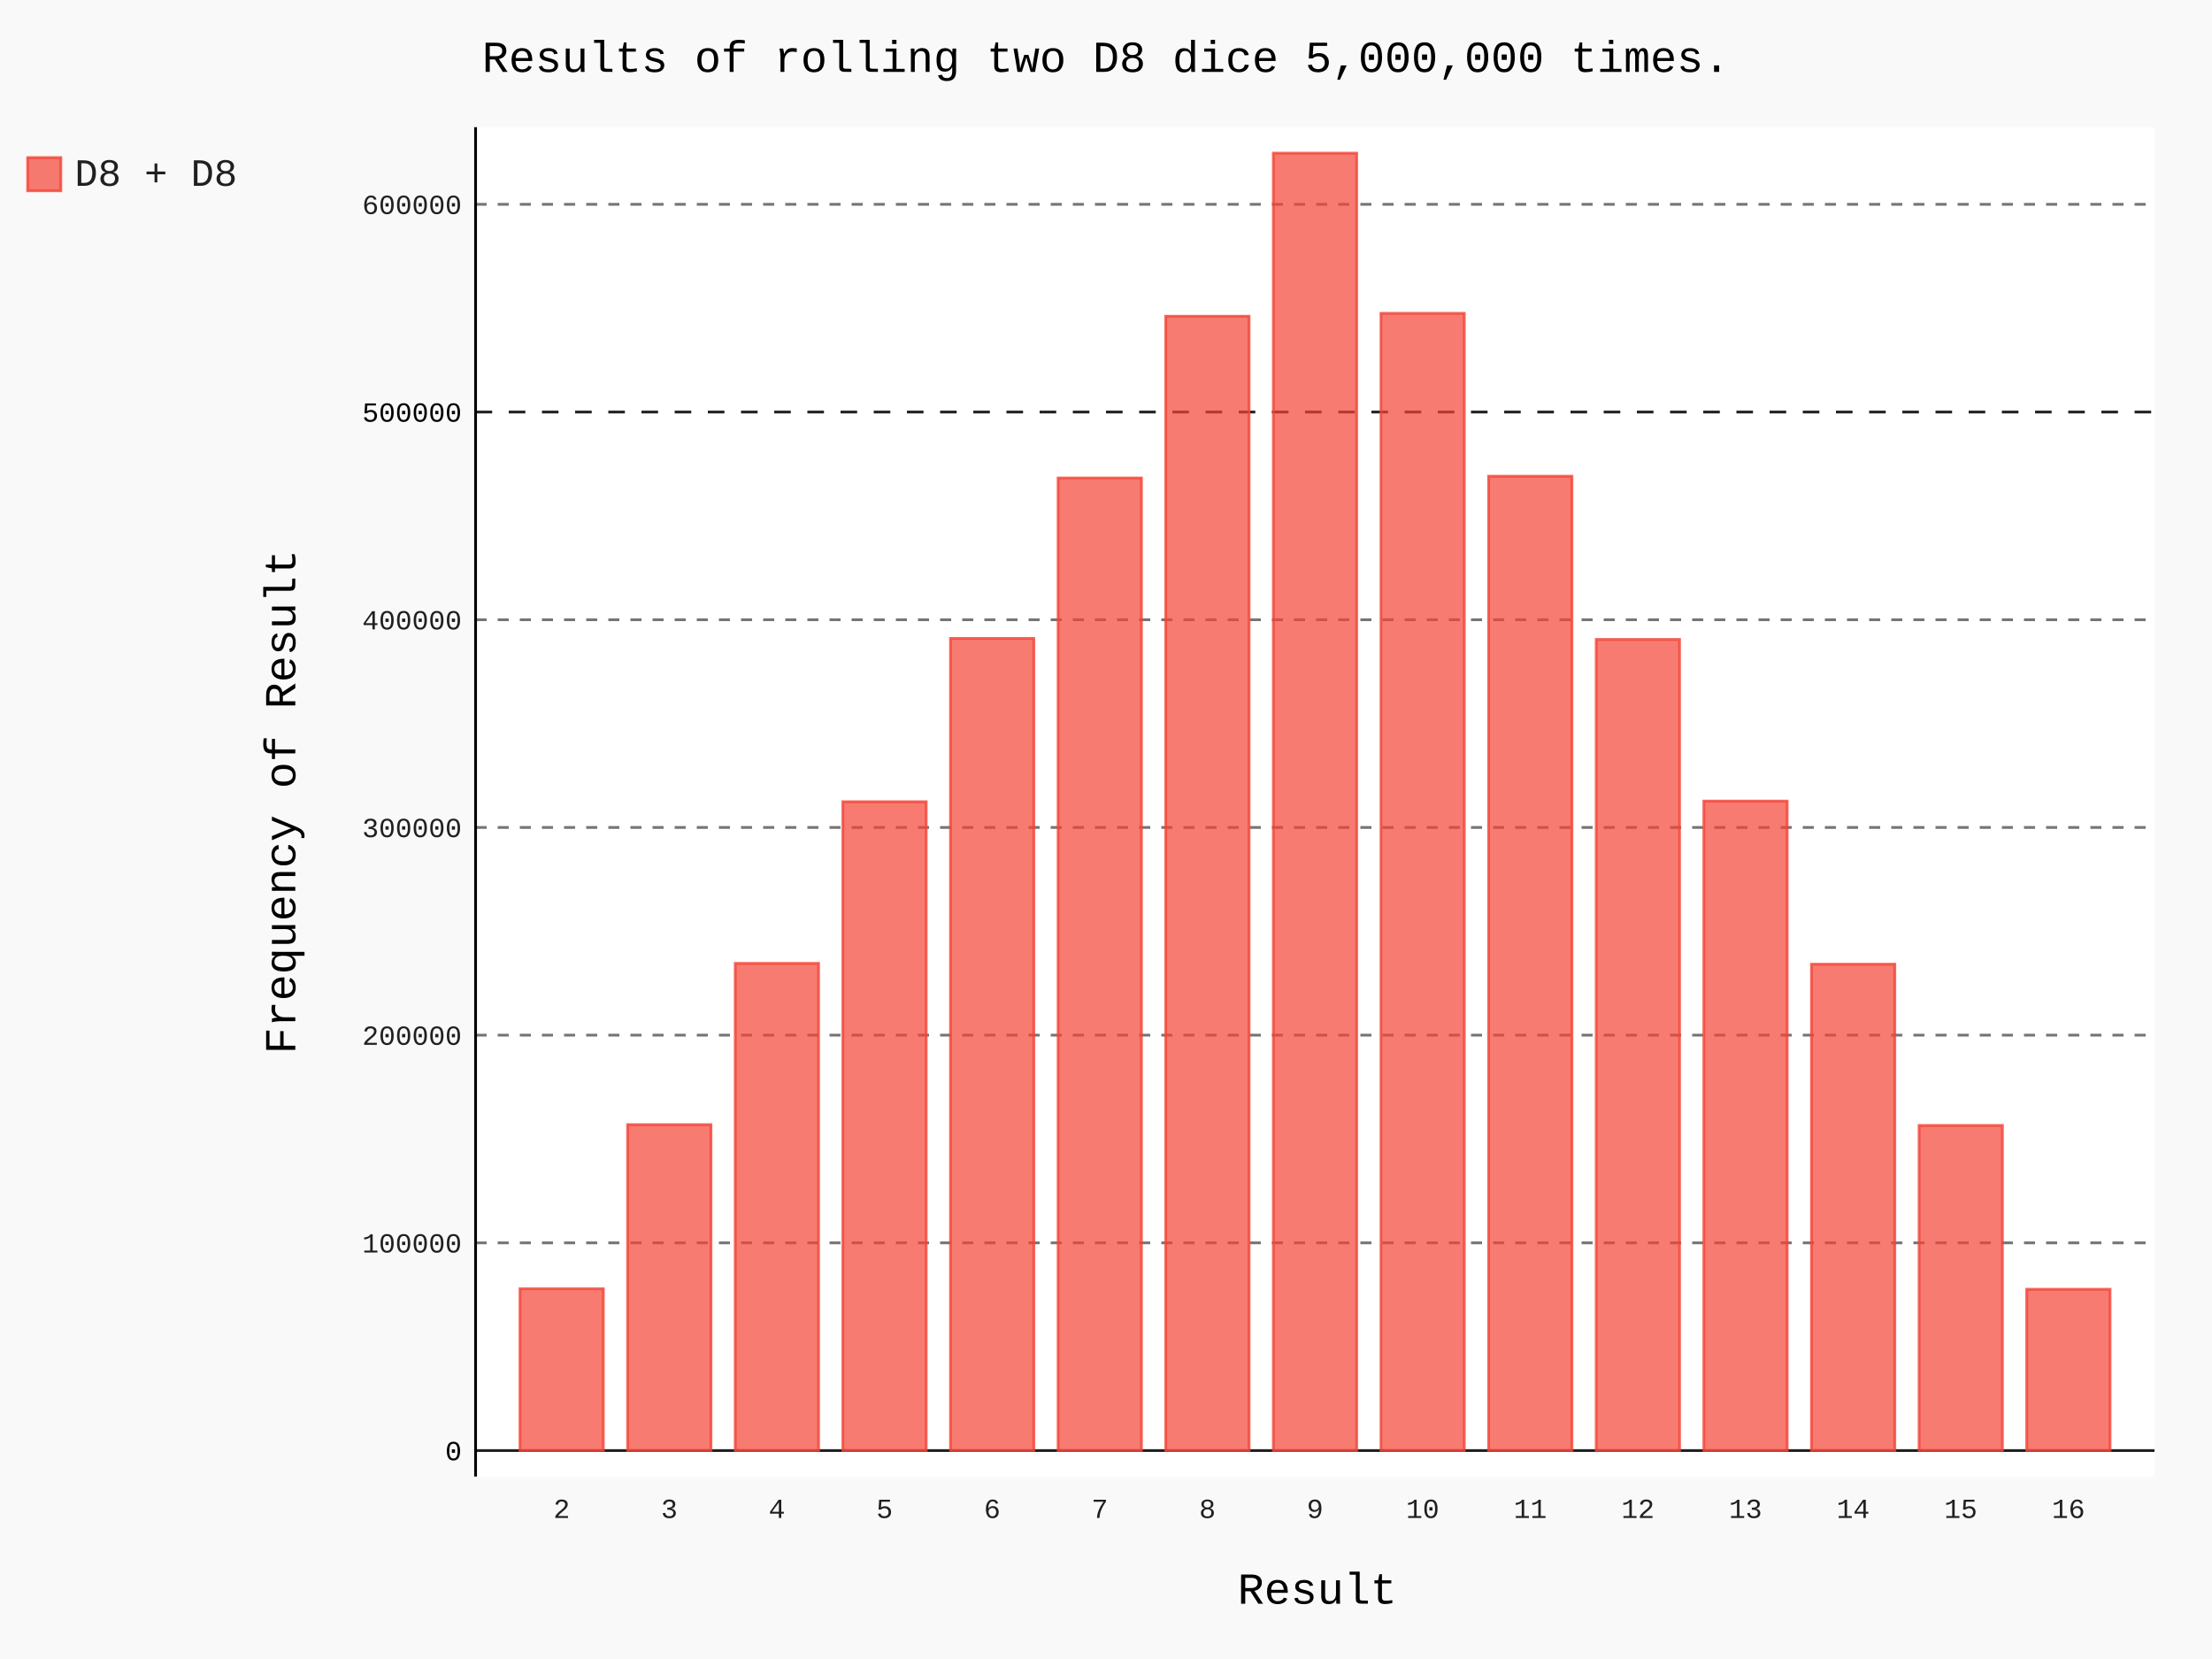
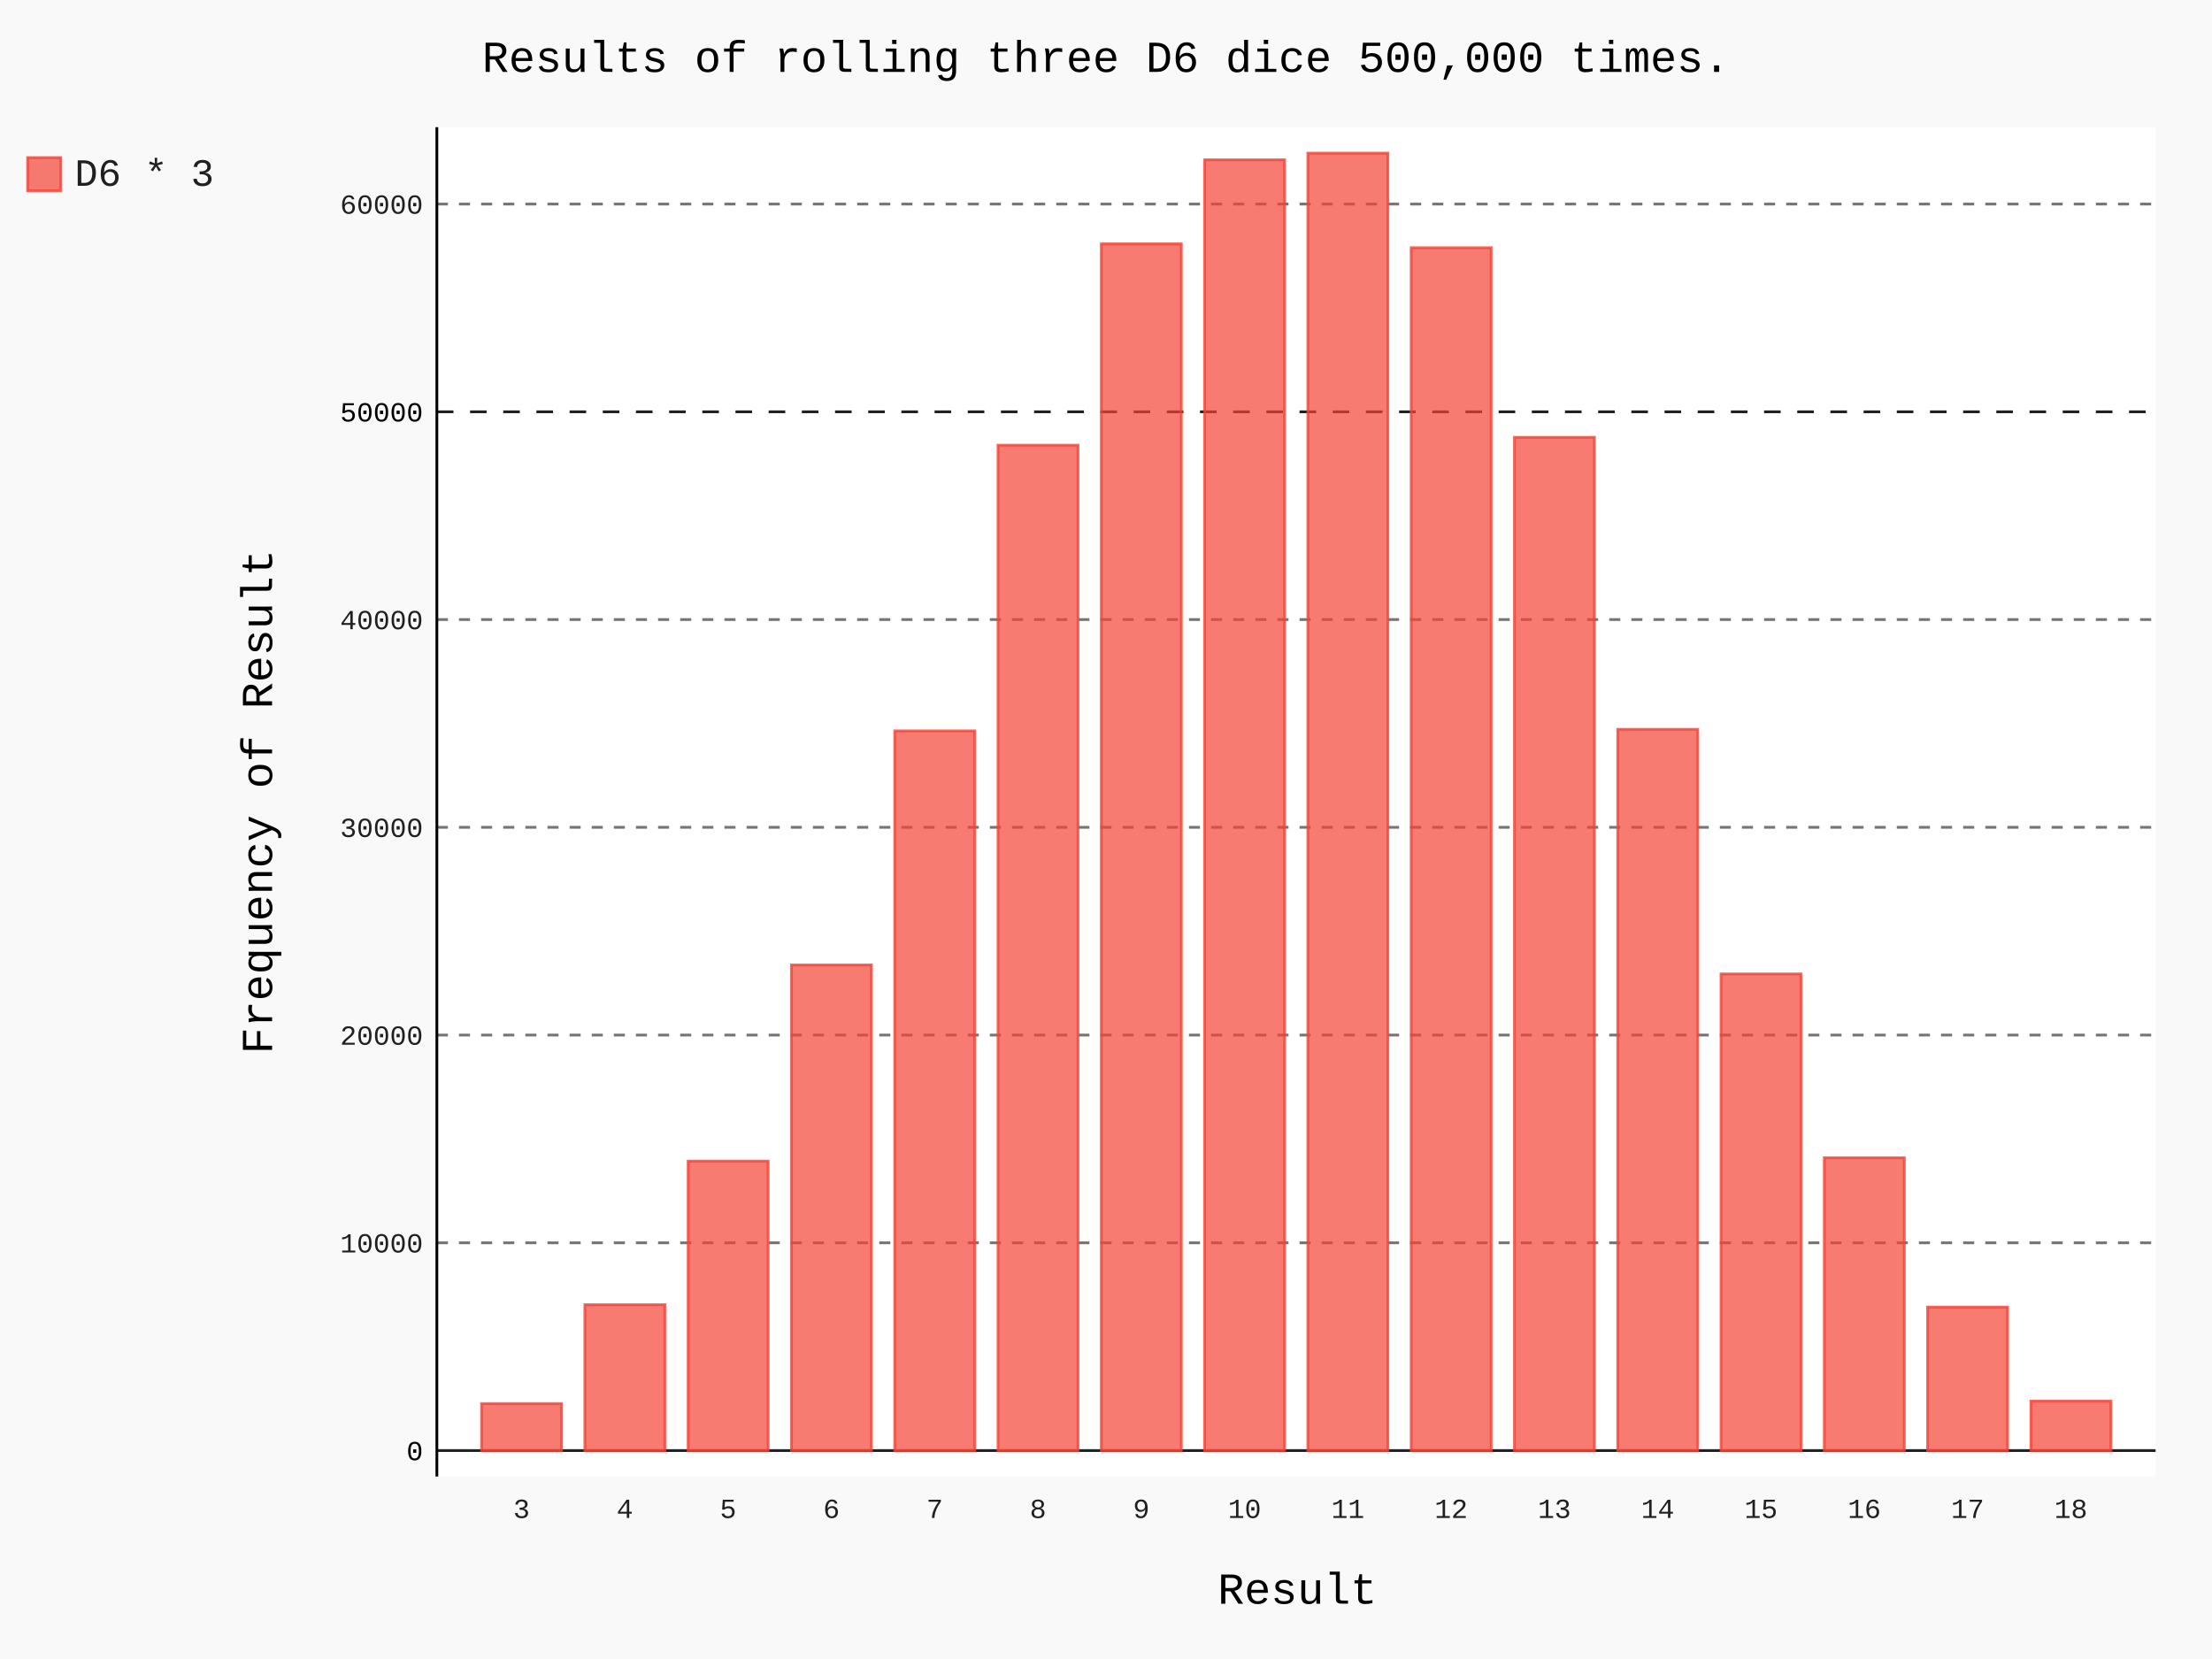
- <svg xmlns="http://www.w3.org/2000/svg" class="pygal-chart" id="chart-6148856f-b25b-4e0e-b721-65e840f70c64" viewBox="0 0 800 600">
+ <svg xmlns="http://www.w3.org/2000/svg" class="pygal-chart" id="chart-50d531a4-85d5-45c9-8f87-57935a415d90" viewBox="0 0 800 600">
  <defs>
-     <style type="text/css">#chart-6148856f-b25b-4e0e-b721-65e840f70c64{-webkit-user-select:none;-webkit-font-smoothing:antialiased;font-family:Consolas,"Liberation Mono",Menlo,Courier,monospace}#chart-6148856f-b25b-4e0e-b721-65e840f70c64 .title{font-family:Consolas,"Liberation Mono",Menlo,Courier,monospace;font-size:16px}#chart-6148856f-b25b-4e0e-b721-65e840f70c64 .legends .legend text{font-family:Consolas,"Liberation Mono",Menlo,Courier,monospace;font-size:14px}#chart-6148856f-b25b-4e0e-b721-65e840f70c64 .axis text{font-family:Consolas,"Liberation Mono",Menlo,Courier,monospace;font-size:10px}#chart-6148856f-b25b-4e0e-b721-65e840f70c64 .axis text.major{font-family:Consolas,"Liberation Mono",Menlo,Courier,monospace;font-size:10px}#chart-6148856f-b25b-4e0e-b721-65e840f70c64 .text-overlay text.value{font-family:Consolas,"Liberation Mono",Menlo,Courier,monospace;font-size:16px}#chart-6148856f-b25b-4e0e-b721-65e840f70c64 .text-overlay text.label{font-family:Consolas,"Liberation Mono",Menlo,Courier,monospace;font-size:10px}#chart-6148856f-b25b-4e0e-b721-65e840f70c64 .tooltip{font-family:Consolas,"Liberation Mono",Menlo,Courier,monospace;font-size:14px}#chart-6148856f-b25b-4e0e-b721-65e840f70c64 text.no_data{font-family:Consolas,"Liberation Mono",Menlo,Courier,monospace;font-size:64px}
- #chart-6148856f-b25b-4e0e-b721-65e840f70c64{background-color:rgba(249,249,249,1)}#chart-6148856f-b25b-4e0e-b721-65e840f70c64 path,#chart-6148856f-b25b-4e0e-b721-65e840f70c64 line,#chart-6148856f-b25b-4e0e-b721-65e840f70c64 rect,#chart-6148856f-b25b-4e0e-b721-65e840f70c64 circle{-webkit-transition:150ms;-moz-transition:150ms;transition:150ms}#chart-6148856f-b25b-4e0e-b721-65e840f70c64 .graph &gt; .background{fill:rgba(249,249,249,1)}#chart-6148856f-b25b-4e0e-b721-65e840f70c64 .plot &gt; .background{fill:rgba(255,255,255,1)}#chart-6148856f-b25b-4e0e-b721-65e840f70c64 .graph{fill:rgba(0,0,0,.87)}#chart-6148856f-b25b-4e0e-b721-65e840f70c64 text.no_data{fill:rgba(0,0,0,1)}#chart-6148856f-b25b-4e0e-b721-65e840f70c64 .title{fill:rgba(0,0,0,1)}#chart-6148856f-b25b-4e0e-b721-65e840f70c64 .legends .legend text{fill:rgba(0,0,0,.87)}#chart-6148856f-b25b-4e0e-b721-65e840f70c64 .legends .legend:hover text{fill:rgba(0,0,0,1)}#chart-6148856f-b25b-4e0e-b721-65e840f70c64 .axis .line{stroke:rgba(0,0,0,1)}#chart-6148856f-b25b-4e0e-b721-65e840f70c64 .axis .guide.line{stroke:rgba(0,0,0,.54)}#chart-6148856f-b25b-4e0e-b721-65e840f70c64 .axis .major.line{stroke:rgba(0,0,0,.87)}#chart-6148856f-b25b-4e0e-b721-65e840f70c64 .axis text.major{fill:rgba(0,0,0,1)}#chart-6148856f-b25b-4e0e-b721-65e840f70c64 .axis.y .guides:hover .guide.line,#chart-6148856f-b25b-4e0e-b721-65e840f70c64 .line-graph .axis.x .guides:hover .guide.line,#chart-6148856f-b25b-4e0e-b721-65e840f70c64 .stackedline-graph .axis.x .guides:hover .guide.line,#chart-6148856f-b25b-4e0e-b721-65e840f70c64 .xy-graph .axis.x .guides:hover .guide.line{stroke:rgba(0,0,0,1)}#chart-6148856f-b25b-4e0e-b721-65e840f70c64 .axis .guides:hover text{fill:rgba(0,0,0,1)}#chart-6148856f-b25b-4e0e-b721-65e840f70c64 .reactive{fill-opacity:.7;stroke-opacity:.8}#chart-6148856f-b25b-4e0e-b721-65e840f70c64 .ci{stroke:rgba(0,0,0,.87)}#chart-6148856f-b25b-4e0e-b721-65e840f70c64 .reactive.active,#chart-6148856f-b25b-4e0e-b721-65e840f70c64 .active .reactive{fill-opacity:.8;stroke-opacity:.9;stroke-width:4}#chart-6148856f-b25b-4e0e-b721-65e840f70c64 .ci .reactive.active{stroke-width:1.5}#chart-6148856f-b25b-4e0e-b721-65e840f70c64 .series text{fill:rgba(0,0,0,1)}#chart-6148856f-b25b-4e0e-b721-65e840f70c64 .tooltip rect{fill:rgba(255,255,255,1);stroke:rgba(0,0,0,1);-webkit-transition:opacity 150ms;-moz-transition:opacity 150ms;transition:opacity 150ms}#chart-6148856f-b25b-4e0e-b721-65e840f70c64 .tooltip .label{fill:rgba(0,0,0,.87)}#chart-6148856f-b25b-4e0e-b721-65e840f70c64 .tooltip .label{fill:rgba(0,0,0,.87)}#chart-6148856f-b25b-4e0e-b721-65e840f70c64 .tooltip .legend{font-size:.8em;fill:rgba(0,0,0,.54)}#chart-6148856f-b25b-4e0e-b721-65e840f70c64 .tooltip .x_label{font-size:.6em;fill:rgba(0,0,0,1)}#chart-6148856f-b25b-4e0e-b721-65e840f70c64 .tooltip .xlink{font-size:.5em;text-decoration:underline}#chart-6148856f-b25b-4e0e-b721-65e840f70c64 .tooltip .value{font-size:1.5em}#chart-6148856f-b25b-4e0e-b721-65e840f70c64 .bound{font-size:.5em}#chart-6148856f-b25b-4e0e-b721-65e840f70c64 .max-value{font-size:.75em;fill:rgba(0,0,0,.54)}#chart-6148856f-b25b-4e0e-b721-65e840f70c64 .map-element{fill:rgba(255,255,255,1);stroke:rgba(0,0,0,.54) !important}#chart-6148856f-b25b-4e0e-b721-65e840f70c64 .map-element .reactive{fill-opacity:inherit;stroke-opacity:inherit}#chart-6148856f-b25b-4e0e-b721-65e840f70c64 .color-0,#chart-6148856f-b25b-4e0e-b721-65e840f70c64 .color-0 a:visited{stroke:#F44336;fill:#F44336}#chart-6148856f-b25b-4e0e-b721-65e840f70c64 .text-overlay .color-0 text{fill:black}
- #chart-6148856f-b25b-4e0e-b721-65e840f70c64 text.no_data{text-anchor:middle}#chart-6148856f-b25b-4e0e-b721-65e840f70c64 .guide.line{fill:none}#chart-6148856f-b25b-4e0e-b721-65e840f70c64 .centered{text-anchor:middle}#chart-6148856f-b25b-4e0e-b721-65e840f70c64 .title{text-anchor:middle}#chart-6148856f-b25b-4e0e-b721-65e840f70c64 .legends .legend text{fill-opacity:1}#chart-6148856f-b25b-4e0e-b721-65e840f70c64 .axis.x text{text-anchor:middle}#chart-6148856f-b25b-4e0e-b721-65e840f70c64 .axis.x:not(.web) text[transform]{text-anchor:start}#chart-6148856f-b25b-4e0e-b721-65e840f70c64 .axis.x:not(.web) text[transform].backwards{text-anchor:end}#chart-6148856f-b25b-4e0e-b721-65e840f70c64 .axis.y text{text-anchor:end}#chart-6148856f-b25b-4e0e-b721-65e840f70c64 .axis.y text[transform].backwards{text-anchor:start}#chart-6148856f-b25b-4e0e-b721-65e840f70c64 .axis.y2 text{text-anchor:start}#chart-6148856f-b25b-4e0e-b721-65e840f70c64 .axis.y2 text[transform].backwards{text-anchor:end}#chart-6148856f-b25b-4e0e-b721-65e840f70c64 .axis .guide.line{stroke-dasharray:4,4}#chart-6148856f-b25b-4e0e-b721-65e840f70c64 .axis .major.guide.line{stroke-dasharray:6,6}#chart-6148856f-b25b-4e0e-b721-65e840f70c64 .horizontal .axis.y .guide.line,#chart-6148856f-b25b-4e0e-b721-65e840f70c64 .horizontal .axis.y2 .guide.line,#chart-6148856f-b25b-4e0e-b721-65e840f70c64 .vertical .axis.x .guide.line{opacity:0}#chart-6148856f-b25b-4e0e-b721-65e840f70c64 .horizontal .axis.always_show .guide.line,#chart-6148856f-b25b-4e0e-b721-65e840f70c64 .vertical .axis.always_show .guide.line{opacity:1 !important}#chart-6148856f-b25b-4e0e-b721-65e840f70c64 .axis.y .guides:hover .guide.line,#chart-6148856f-b25b-4e0e-b721-65e840f70c64 .axis.y2 .guides:hover .guide.line,#chart-6148856f-b25b-4e0e-b721-65e840f70c64 .axis.x .guides:hover .guide.line{opacity:1}#chart-6148856f-b25b-4e0e-b721-65e840f70c64 .axis .guides:hover text{opacity:1}#chart-6148856f-b25b-4e0e-b721-65e840f70c64 .nofill{fill:none}#chart-6148856f-b25b-4e0e-b721-65e840f70c64 .subtle-fill{fill-opacity:.2}#chart-6148856f-b25b-4e0e-b721-65e840f70c64 .dot{stroke-width:1px;fill-opacity:1}#chart-6148856f-b25b-4e0e-b721-65e840f70c64 .dot.active{stroke-width:5px}#chart-6148856f-b25b-4e0e-b721-65e840f70c64 .dot.negative{fill:transparent}#chart-6148856f-b25b-4e0e-b721-65e840f70c64 text,#chart-6148856f-b25b-4e0e-b721-65e840f70c64 tspan{stroke:none !important}#chart-6148856f-b25b-4e0e-b721-65e840f70c64 .series text.active{opacity:1}#chart-6148856f-b25b-4e0e-b721-65e840f70c64 .tooltip rect{fill-opacity:.95;stroke-width:.5}#chart-6148856f-b25b-4e0e-b721-65e840f70c64 .tooltip text{fill-opacity:1}#chart-6148856f-b25b-4e0e-b721-65e840f70c64 .showable{visibility:hidden}#chart-6148856f-b25b-4e0e-b721-65e840f70c64 .showable.shown{visibility:visible}#chart-6148856f-b25b-4e0e-b721-65e840f70c64 .gauge-background{fill:rgba(229,229,229,1);stroke:none}#chart-6148856f-b25b-4e0e-b721-65e840f70c64 .bg-lines{stroke:rgba(249,249,249,1);stroke-width:2px}</style>
+     <style type="text/css">#chart-50d531a4-85d5-45c9-8f87-57935a415d90{-webkit-user-select:none;-webkit-font-smoothing:antialiased;font-family:Consolas,"Liberation Mono",Menlo,Courier,monospace}#chart-50d531a4-85d5-45c9-8f87-57935a415d90 .title{font-family:Consolas,"Liberation Mono",Menlo,Courier,monospace;font-size:16px}#chart-50d531a4-85d5-45c9-8f87-57935a415d90 .legends .legend text{font-family:Consolas,"Liberation Mono",Menlo,Courier,monospace;font-size:14px}#chart-50d531a4-85d5-45c9-8f87-57935a415d90 .axis text{font-family:Consolas,"Liberation Mono",Menlo,Courier,monospace;font-size:10px}#chart-50d531a4-85d5-45c9-8f87-57935a415d90 .axis text.major{font-family:Consolas,"Liberation Mono",Menlo,Courier,monospace;font-size:10px}#chart-50d531a4-85d5-45c9-8f87-57935a415d90 .text-overlay text.value{font-family:Consolas,"Liberation Mono",Menlo,Courier,monospace;font-size:16px}#chart-50d531a4-85d5-45c9-8f87-57935a415d90 .text-overlay text.label{font-family:Consolas,"Liberation Mono",Menlo,Courier,monospace;font-size:10px}#chart-50d531a4-85d5-45c9-8f87-57935a415d90 .tooltip{font-family:Consolas,"Liberation Mono",Menlo,Courier,monospace;font-size:14px}#chart-50d531a4-85d5-45c9-8f87-57935a415d90 text.no_data{font-family:Consolas,"Liberation Mono",Menlo,Courier,monospace;font-size:64px}
+ #chart-50d531a4-85d5-45c9-8f87-57935a415d90{background-color:rgba(249,249,249,1)}#chart-50d531a4-85d5-45c9-8f87-57935a415d90 path,#chart-50d531a4-85d5-45c9-8f87-57935a415d90 line,#chart-50d531a4-85d5-45c9-8f87-57935a415d90 rect,#chart-50d531a4-85d5-45c9-8f87-57935a415d90 circle{-webkit-transition:150ms;-moz-transition:150ms;transition:150ms}#chart-50d531a4-85d5-45c9-8f87-57935a415d90 .graph &gt; .background{fill:rgba(249,249,249,1)}#chart-50d531a4-85d5-45c9-8f87-57935a415d90 .plot &gt; .background{fill:rgba(255,255,255,1)}#chart-50d531a4-85d5-45c9-8f87-57935a415d90 .graph{fill:rgba(0,0,0,.87)}#chart-50d531a4-85d5-45c9-8f87-57935a415d90 text.no_data{fill:rgba(0,0,0,1)}#chart-50d531a4-85d5-45c9-8f87-57935a415d90 .title{fill:rgba(0,0,0,1)}#chart-50d531a4-85d5-45c9-8f87-57935a415d90 .legends .legend text{fill:rgba(0,0,0,.87)}#chart-50d531a4-85d5-45c9-8f87-57935a415d90 .legends .legend:hover text{fill:rgba(0,0,0,1)}#chart-50d531a4-85d5-45c9-8f87-57935a415d90 .axis .line{stroke:rgba(0,0,0,1)}#chart-50d531a4-85d5-45c9-8f87-57935a415d90 .axis .guide.line{stroke:rgba(0,0,0,.54)}#chart-50d531a4-85d5-45c9-8f87-57935a415d90 .axis .major.line{stroke:rgba(0,0,0,.87)}#chart-50d531a4-85d5-45c9-8f87-57935a415d90 .axis text.major{fill:rgba(0,0,0,1)}#chart-50d531a4-85d5-45c9-8f87-57935a415d90 .axis.y .guides:hover .guide.line,#chart-50d531a4-85d5-45c9-8f87-57935a415d90 .line-graph .axis.x .guides:hover .guide.line,#chart-50d531a4-85d5-45c9-8f87-57935a415d90 .stackedline-graph .axis.x .guides:hover .guide.line,#chart-50d531a4-85d5-45c9-8f87-57935a415d90 .xy-graph .axis.x .guides:hover .guide.line{stroke:rgba(0,0,0,1)}#chart-50d531a4-85d5-45c9-8f87-57935a415d90 .axis .guides:hover text{fill:rgba(0,0,0,1)}#chart-50d531a4-85d5-45c9-8f87-57935a415d90 .reactive{fill-opacity:.7;stroke-opacity:.8}#chart-50d531a4-85d5-45c9-8f87-57935a415d90 .ci{stroke:rgba(0,0,0,.87)}#chart-50d531a4-85d5-45c9-8f87-57935a415d90 .reactive.active,#chart-50d531a4-85d5-45c9-8f87-57935a415d90 .active .reactive{fill-opacity:.8;stroke-opacity:.9;stroke-width:4}#chart-50d531a4-85d5-45c9-8f87-57935a415d90 .ci .reactive.active{stroke-width:1.5}#chart-50d531a4-85d5-45c9-8f87-57935a415d90 .series text{fill:rgba(0,0,0,1)}#chart-50d531a4-85d5-45c9-8f87-57935a415d90 .tooltip rect{fill:rgba(255,255,255,1);stroke:rgba(0,0,0,1);-webkit-transition:opacity 150ms;-moz-transition:opacity 150ms;transition:opacity 150ms}#chart-50d531a4-85d5-45c9-8f87-57935a415d90 .tooltip .label{fill:rgba(0,0,0,.87)}#chart-50d531a4-85d5-45c9-8f87-57935a415d90 .tooltip .label{fill:rgba(0,0,0,.87)}#chart-50d531a4-85d5-45c9-8f87-57935a415d90 .tooltip .legend{font-size:.8em;fill:rgba(0,0,0,.54)}#chart-50d531a4-85d5-45c9-8f87-57935a415d90 .tooltip .x_label{font-size:.6em;fill:rgba(0,0,0,1)}#chart-50d531a4-85d5-45c9-8f87-57935a415d90 .tooltip .xlink{font-size:.5em;text-decoration:underline}#chart-50d531a4-85d5-45c9-8f87-57935a415d90 .tooltip .value{font-size:1.5em}#chart-50d531a4-85d5-45c9-8f87-57935a415d90 .bound{font-size:.5em}#chart-50d531a4-85d5-45c9-8f87-57935a415d90 .max-value{font-size:.75em;fill:rgba(0,0,0,.54)}#chart-50d531a4-85d5-45c9-8f87-57935a415d90 .map-element{fill:rgba(255,255,255,1);stroke:rgba(0,0,0,.54) !important}#chart-50d531a4-85d5-45c9-8f87-57935a415d90 .map-element .reactive{fill-opacity:inherit;stroke-opacity:inherit}#chart-50d531a4-85d5-45c9-8f87-57935a415d90 .color-0,#chart-50d531a4-85d5-45c9-8f87-57935a415d90 .color-0 a:visited{stroke:#F44336;fill:#F44336}#chart-50d531a4-85d5-45c9-8f87-57935a415d90 .text-overlay .color-0 text{fill:black}
+ #chart-50d531a4-85d5-45c9-8f87-57935a415d90 text.no_data{text-anchor:middle}#chart-50d531a4-85d5-45c9-8f87-57935a415d90 .guide.line{fill:none}#chart-50d531a4-85d5-45c9-8f87-57935a415d90 .centered{text-anchor:middle}#chart-50d531a4-85d5-45c9-8f87-57935a415d90 .title{text-anchor:middle}#chart-50d531a4-85d5-45c9-8f87-57935a415d90 .legends .legend text{fill-opacity:1}#chart-50d531a4-85d5-45c9-8f87-57935a415d90 .axis.x text{text-anchor:middle}#chart-50d531a4-85d5-45c9-8f87-57935a415d90 .axis.x:not(.web) text[transform]{text-anchor:start}#chart-50d531a4-85d5-45c9-8f87-57935a415d90 .axis.x:not(.web) text[transform].backwards{text-anchor:end}#chart-50d531a4-85d5-45c9-8f87-57935a415d90 .axis.y text{text-anchor:end}#chart-50d531a4-85d5-45c9-8f87-57935a415d90 .axis.y text[transform].backwards{text-anchor:start}#chart-50d531a4-85d5-45c9-8f87-57935a415d90 .axis.y2 text{text-anchor:start}#chart-50d531a4-85d5-45c9-8f87-57935a415d90 .axis.y2 text[transform].backwards{text-anchor:end}#chart-50d531a4-85d5-45c9-8f87-57935a415d90 .axis .guide.line{stroke-dasharray:4,4}#chart-50d531a4-85d5-45c9-8f87-57935a415d90 .axis .major.guide.line{stroke-dasharray:6,6}#chart-50d531a4-85d5-45c9-8f87-57935a415d90 .horizontal .axis.y .guide.line,#chart-50d531a4-85d5-45c9-8f87-57935a415d90 .horizontal .axis.y2 .guide.line,#chart-50d531a4-85d5-45c9-8f87-57935a415d90 .vertical .axis.x .guide.line{opacity:0}#chart-50d531a4-85d5-45c9-8f87-57935a415d90 .horizontal .axis.always_show .guide.line,#chart-50d531a4-85d5-45c9-8f87-57935a415d90 .vertical .axis.always_show .guide.line{opacity:1 !important}#chart-50d531a4-85d5-45c9-8f87-57935a415d90 .axis.y .guides:hover .guide.line,#chart-50d531a4-85d5-45c9-8f87-57935a415d90 .axis.y2 .guides:hover .guide.line,#chart-50d531a4-85d5-45c9-8f87-57935a415d90 .axis.x .guides:hover .guide.line{opacity:1}#chart-50d531a4-85d5-45c9-8f87-57935a415d90 .axis .guides:hover text{opacity:1}#chart-50d531a4-85d5-45c9-8f87-57935a415d90 .nofill{fill:none}#chart-50d531a4-85d5-45c9-8f87-57935a415d90 .subtle-fill{fill-opacity:.2}#chart-50d531a4-85d5-45c9-8f87-57935a415d90 .dot{stroke-width:1px;fill-opacity:1}#chart-50d531a4-85d5-45c9-8f87-57935a415d90 .dot.active{stroke-width:5px}#chart-50d531a4-85d5-45c9-8f87-57935a415d90 .dot.negative{fill:transparent}#chart-50d531a4-85d5-45c9-8f87-57935a415d90 text,#chart-50d531a4-85d5-45c9-8f87-57935a415d90 tspan{stroke:none !important}#chart-50d531a4-85d5-45c9-8f87-57935a415d90 .series text.active{opacity:1}#chart-50d531a4-85d5-45c9-8f87-57935a415d90 .tooltip rect{fill-opacity:.95;stroke-width:.5}#chart-50d531a4-85d5-45c9-8f87-57935a415d90 .tooltip text{fill-opacity:1}#chart-50d531a4-85d5-45c9-8f87-57935a415d90 .showable{visibility:hidden}#chart-50d531a4-85d5-45c9-8f87-57935a415d90 .showable.shown{visibility:visible}#chart-50d531a4-85d5-45c9-8f87-57935a415d90 .gauge-background{fill:rgba(229,229,229,1);stroke:none}#chart-50d531a4-85d5-45c9-8f87-57935a415d90 .bg-lines{stroke:rgba(249,249,249,1);stroke-width:2px}</style>
  </defs>
  <g class="graph bar-graph vertical">
    <rect class="background" height="600" width="800" x="0" y="0" />
-     <g class="plot" transform="translate(172, 46)">
-       <rect class="background" height="488" width="607.2" x="0" y="0" />
+     <g class="plot" transform="translate(158, 46)">
+       <rect class="background" height="488" width="621.6" x="0" y="0" />
      <g class="axis y always_show">
        <g class="guides">
-           <path class="axis major line" d="M0 478.615 h607.2" />
+           <path class="axis major line" d="M0 478.615 h621.6" />
          <text class="major" x="-5" y="482.115">0</text>
        </g>
        <g class="guides">
-           <path class="guide line" d="M0 403.496 h607.2" />
-           <text class="" x="-5" y="406.996">100000</text>
+           <path class="guide line" d="M0 403.48 h621.6" />
+           <text class="" x="-5" y="406.98">10000</text>
        </g>
        <g class="guides">
-           <path class="guide line" d="M0 328.376 h607.2" />
-           <text class="" x="-5" y="331.876">200000</text>
+           <path class="guide line" d="M0 328.344 h621.6" />
+           <text class="" x="-5" y="331.844">20000</text>
        </g>
        <g class="guides">
-           <path class="guide line" d="M0 253.257 h607.2" />
-           <text class="" x="-5" y="256.757">300000</text>
+           <path class="guide line" d="M0 253.208 h621.6" />
+           <text class="" x="-5" y="256.708">30000</text>
        </g>
        <g class="guides">
-           <path class="guide line" d="M0 178.137 h607.2" />
-           <text class="" x="-5" y="181.637">400000</text>
+           <path class="guide line" d="M0 178.072 h621.6" />
+           <text class="" x="-5" y="181.572">40000</text>
        </g>
        <g class="guides">
-           <path class="major guide line" d="M0 103.017 h607.2" />
-           <text class="major" x="-5" y="106.517">500000</text>
+           <path class="major guide line" d="M0 102.936 h621.6" />
+           <text class="major" x="-5" y="106.436">50000</text>
        </g>
        <g class="guides">
-           <path class="guide line" d="M0 27.898 h607.2" />
-           <text class="" x="-5" y="31.398">600000</text>
+           <path class="guide line" d="M0 27.8 h621.6" />
+           <text class="" x="-5" y="31.3">60000</text>
        </g>
      </g>
      <g class="axis x">
        <path class="line" d="M0 0 v488" />
        <g class="guides">
-           <path class="guide line" d="M31.138 0 v488" />
-           <text class="" x="31.138" y="503.0">2</text>
+           <path class="guide line" d="M30.632 0 v488" />
+           <text class="" x="30.632" y="503.0">3</text>
        </g>
        <g class="guides">
-           <path class="guide line" d="M70.062 0 v488" />
-           <text class="" x="70.062" y="503.0">3</text>
+           <path class="guide line" d="M67.987 0 v488" />
+           <text class="" x="67.988" y="503.0">4</text>
        </g>
        <g class="guides">
-           <path class="guide line" d="M108.985 0 v488" />
-           <text class="" x="108.985" y="503.0">4</text>
+           <path class="guide line" d="M105.343 0 v488" />
+           <text class="" x="105.343" y="503.0">5</text>
        </g>
        <g class="guides">
-           <path class="guide line" d="M147.908 0 v488" />
-           <text class="" x="147.908" y="503.0">5</text>
+           <path class="guide line" d="M142.699 0 v488" />
+           <text class="" x="142.699" y="503.0">6</text>
        </g>
        <g class="guides">
-           <path class="guide line" d="M186.831 0 v488" />
-           <text class="" x="186.831" y="503.0">6</text>
+           <path class="guide line" d="M180.055 0 v488" />
+           <text class="" x="180.055" y="503.0">7</text>
        </g>
        <g class="guides">
-           <path class="guide line" d="M225.754 0 v488" />
-           <text class="" x="225.754" y="503.0">7</text>
+           <path class="guide line" d="M217.411 0 v488" />
+           <text class="" x="217.411" y="503.0">8</text>
        </g>
        <g class="guides">
-           <path class="guide line" d="M264.677 0 v488" />
-           <text class="" x="264.677" y="503.0">8</text>
+           <path class="guide line" d="M254.766 0 v488" />
+           <text class="" x="254.766" y="503.0">9</text>
        </g>
        <g class="guides">
-           <path class="guide line" d="M303.6 0 v488" />
-           <text class="" x="303.6" y="503.0">9</text>
+           <path class="guide line" d="M292.122 0 v488" />
+           <text class="" x="292.122" y="503.0">10</text>
        </g>
        <g class="guides">
-           <path class="guide line" d="M342.523 0 v488" />
-           <text class="" x="342.523" y="503.0">10</text>
+           <path class="guide line" d="M329.478 0 v488" />
+           <text class="" x="329.478" y="503.0">11</text>
        </g>
        <g class="guides">
-           <path class="guide line" d="M381.446 0 v488" />
-           <text class="" x="381.446" y="503.0">11</text>
+           <path class="guide line" d="M366.834 0 v488" />
+           <text class="" x="366.834" y="503.0">12</text>
        </g>
        <g class="guides">
-           <path class="guide line" d="M420.369 0 v488" />
-           <text class="" x="420.369" y="503.0">12</text>
+           <path class="guide line" d="M404.189 0 v488" />
+           <text class="" x="404.189" y="503.0">13</text>
        </g>
        <g class="guides">
-           <path class="guide line" d="M459.292 0 v488" />
-           <text class="" x="459.292" y="503.0">13</text>
+           <path class="guide line" d="M441.545 0 v488" />
+           <text class="" x="441.545" y="503.0">14</text>
        </g>
        <g class="guides">
-           <path class="guide line" d="M498.215 0 v488" />
-           <text class="" x="498.215" y="503.0">14</text>
+           <path class="guide line" d="M478.901 0 v488" />
+           <text class="" x="478.901" y="503.0">15</text>
        </g>
        <g class="guides">
-           <path class="guide line" d="M537.138 0 v488" />
-           <text class="" x="537.138" y="503.0">15</text>
+           <path class="guide line" d="M516.257 0 v488" />
+           <text class="" x="516.257" y="503.0">16</text>
        </g>
        <g class="guides">
-           <path class="guide line" d="M576.062 0 v488" />
-           <text class="" x="576.062" y="503.0">16</text>
+           <path class="guide line" d="M553.612 0 v488" />
+           <text class="" x="553.613" y="503.0">17</text>
+         </g>
+         <g class="guides">
+           <path class="guide line" d="M590.968 0 v488" />
+           <text class="" x="590.968" y="503.0">18</text>
        </g>
      </g>
      <g class="series serie-0 color-0">
        <g class="bars">
          <g class="bar">
-             <rect class="rect reactive tooltip-trigger" height="58.508" rx="0" ry="0" width="30.142" x="16.067" y="420.107" />
+             <rect class="rect reactive tooltip-trigger" height="16.981" rx="0" ry="0" width="28.928" x="16.168" y="461.635" />
          </g>
          <g class="bar">
-             <rect class="rect reactive tooltip-trigger" height="117.879" rx="0" ry="0" width="30.142" x="54.991" y="360.736" />
+             <rect class="rect reactive tooltip-trigger" height="52.753" rx="0" ry="0" width="28.928" x="53.523" y="425.863" />
          </g>
          <g class="bar">
-             <rect class="rect reactive tooltip-trigger" height="176.203" rx="0" ry="0" width="30.142" x="93.914" y="302.413" />
+             <rect class="rect reactive tooltip-trigger" height="104.687" rx="0" ry="0" width="28.928" x="90.879" y="373.929" />
          </g>
          <g class="bar">
-             <rect class="rect reactive tooltip-trigger" height="234.665" rx="0" ry="0" width="30.142" x="132.837" y="243.951" />
+             <rect class="rect reactive tooltip-trigger" height="175.622" rx="0" ry="0" width="28.928" x="128.235" y="302.993" />
          </g>
          <g class="bar">
-             <rect class="rect reactive tooltip-trigger" height="293.733" rx="0" ry="0" width="30.142" x="171.76" y="184.883" />
+             <rect class="rect reactive tooltip-trigger" height="260.286" rx="0" ry="0" width="28.928" x="165.591" y="218.33" />
          </g>
          <g class="bar">
-             <rect class="rect reactive tooltip-trigger" height="351.747" rx="0" ry="0" width="30.142" x="210.683" y="126.868" />
+             <rect class="rect reactive tooltip-trigger" height="363.605" rx="0" ry="0" width="28.928" x="202.946" y="115.011" />
          </g>
          <g class="bar">
-             <rect class="rect reactive tooltip-trigger" height="410.244" rx="0" ry="0" width="30.142" x="249.606" y="68.372" />
+             <rect class="rect reactive tooltip-trigger" height="436.426" rx="0" ry="0" width="28.928" x="240.302" y="42.189" />
          </g>
          <g class="bar">
-             <rect class="rect reactive tooltip-trigger" height="469.231" rx="0" ry="0" width="30.142" x="288.529" y="9.385" />
+             <rect class="rect reactive tooltip-trigger" height="466.826" rx="0" ry="0" width="28.928" x="277.658" y="11.789" />
          </g>
          <g class="bar">
-             <rect class="rect reactive tooltip-trigger" height="411.293" rx="0" ry="0" width="30.142" x="327.452" y="67.322" />
+             <rect class="rect reactive tooltip-trigger" height="469.231" rx="0" ry="0" width="28.928" x="315.014" y="9.385" />
          </g>
          <g class="bar">
-             <rect class="rect reactive tooltip-trigger" height="352.389" rx="0" ry="0" width="30.142" x="366.375" y="126.226" />
+             <rect class="rect reactive tooltip-trigger" height="435.021" rx="0" ry="0" width="28.928" x="352.37" y="43.594" />
          </g>
          <g class="bar">
-             <rect class="rect reactive tooltip-trigger" height="293.363" rx="0" ry="0" width="30.142" x="405.298" y="185.252" />
+             <rect class="rect reactive tooltip-trigger" height="366.452" rx="0" ry="0" width="28.928" x="389.725" y="112.163" />
          </g>
          <g class="bar">
-             <rect class="rect reactive tooltip-trigger" height="234.9" rx="0" ry="0" width="30.142" x="444.221" y="243.716" />
+             <rect class="rect reactive tooltip-trigger" height="260.842" rx="0" ry="0" width="28.928" x="427.081" y="217.774" />
          </g>
          <g class="bar">
-             <rect class="rect reactive tooltip-trigger" height="175.9" rx="0" ry="0" width="30.142" x="483.144" y="302.715" />
+             <rect class="rect reactive tooltip-trigger" height="172.377" rx="0" ry="0" width="28.928" x="464.437" y="306.239" />
          </g>
          <g class="bar">
-             <rect class="rect reactive tooltip-trigger" height="117.582" rx="0" ry="0" width="30.142" x="522.067" y="361.033" />
+             <rect class="rect reactive tooltip-trigger" height="105.904" rx="0" ry="0" width="28.928" x="501.793" y="372.711" />
          </g>
          <g class="bar">
-             <rect class="rect reactive tooltip-trigger" height="58.342" rx="0" ry="0" width="30.142" x="560.991" y="420.273" />
+             <rect class="rect reactive tooltip-trigger" height="51.889" rx="0" ry="0" width="28.928" x="539.148" y="426.727" />
+           </g>
+           <g class="bar">
+             <rect class="rect reactive tooltip-trigger" height="17.89" rx="0" ry="0" width="28.928" x="576.504" y="460.726" />
          </g>
        </g>
      </g>
    </g>
    <g class="titles">
-       <text class="title plot_title" x="400.0" y="26">Results of rolling two D8 dice 5,000,000 times.</text>
-       <text class="title" x="476.4" y="580">Result</text>
-       <text class="title" transform="rotate(-90 80.8 290)" x="80.8" y="316.0">Frequency of Result</text>
+       <text class="title plot_title" x="400.0" y="26">Results of rolling three D6 dice 500,000 times.</text>
+       <text class="title" x="469.2" y="580">Result</text>
+       <text class="title" transform="rotate(-90 72.4 290)" x="72.4" y="316.0">Frequency of Result</text>
    </g>
-     <g class="plot overlay" transform="translate(172, 46)">
+     <g class="plot overlay" transform="translate(158, 46)">
      <g class="series serie-0 color-0" />
    </g>
-     <g class="plot text-overlay" transform="translate(172, 46)">
+     <g class="plot text-overlay" transform="translate(158, 46)">
      <g class="series serie-0 color-0" />
    </g>
-     <g class="plot tooltip-overlay" transform="translate(172, 46)">
+     <g class="plot tooltip-overlay" transform="translate(158, 46)">
      <g class="tooltip" style="opacity: 0" transform="translate(0 0)">
        <rect class="tooltip-box" height="0" rx="0" ry="0" width="0" />
        <g class="text" />
      </g>
    </g>
    <g class="legends" transform="translate(10, 56)">
      <g class="legend reactive activate-serie" id="activate-serie-0">
        <rect class="color-0 reactive" height="12" width="12" x="0.0" y="1.0" />
-         <text x="17.0" y="11.2">D8 + D8</text>
+         <text x="17.0" y="11.2">D6 * 3</text>
      </g>
    </g>
    <g class="legends" transform="translate(790, 56)" />
  </g>
</svg>
